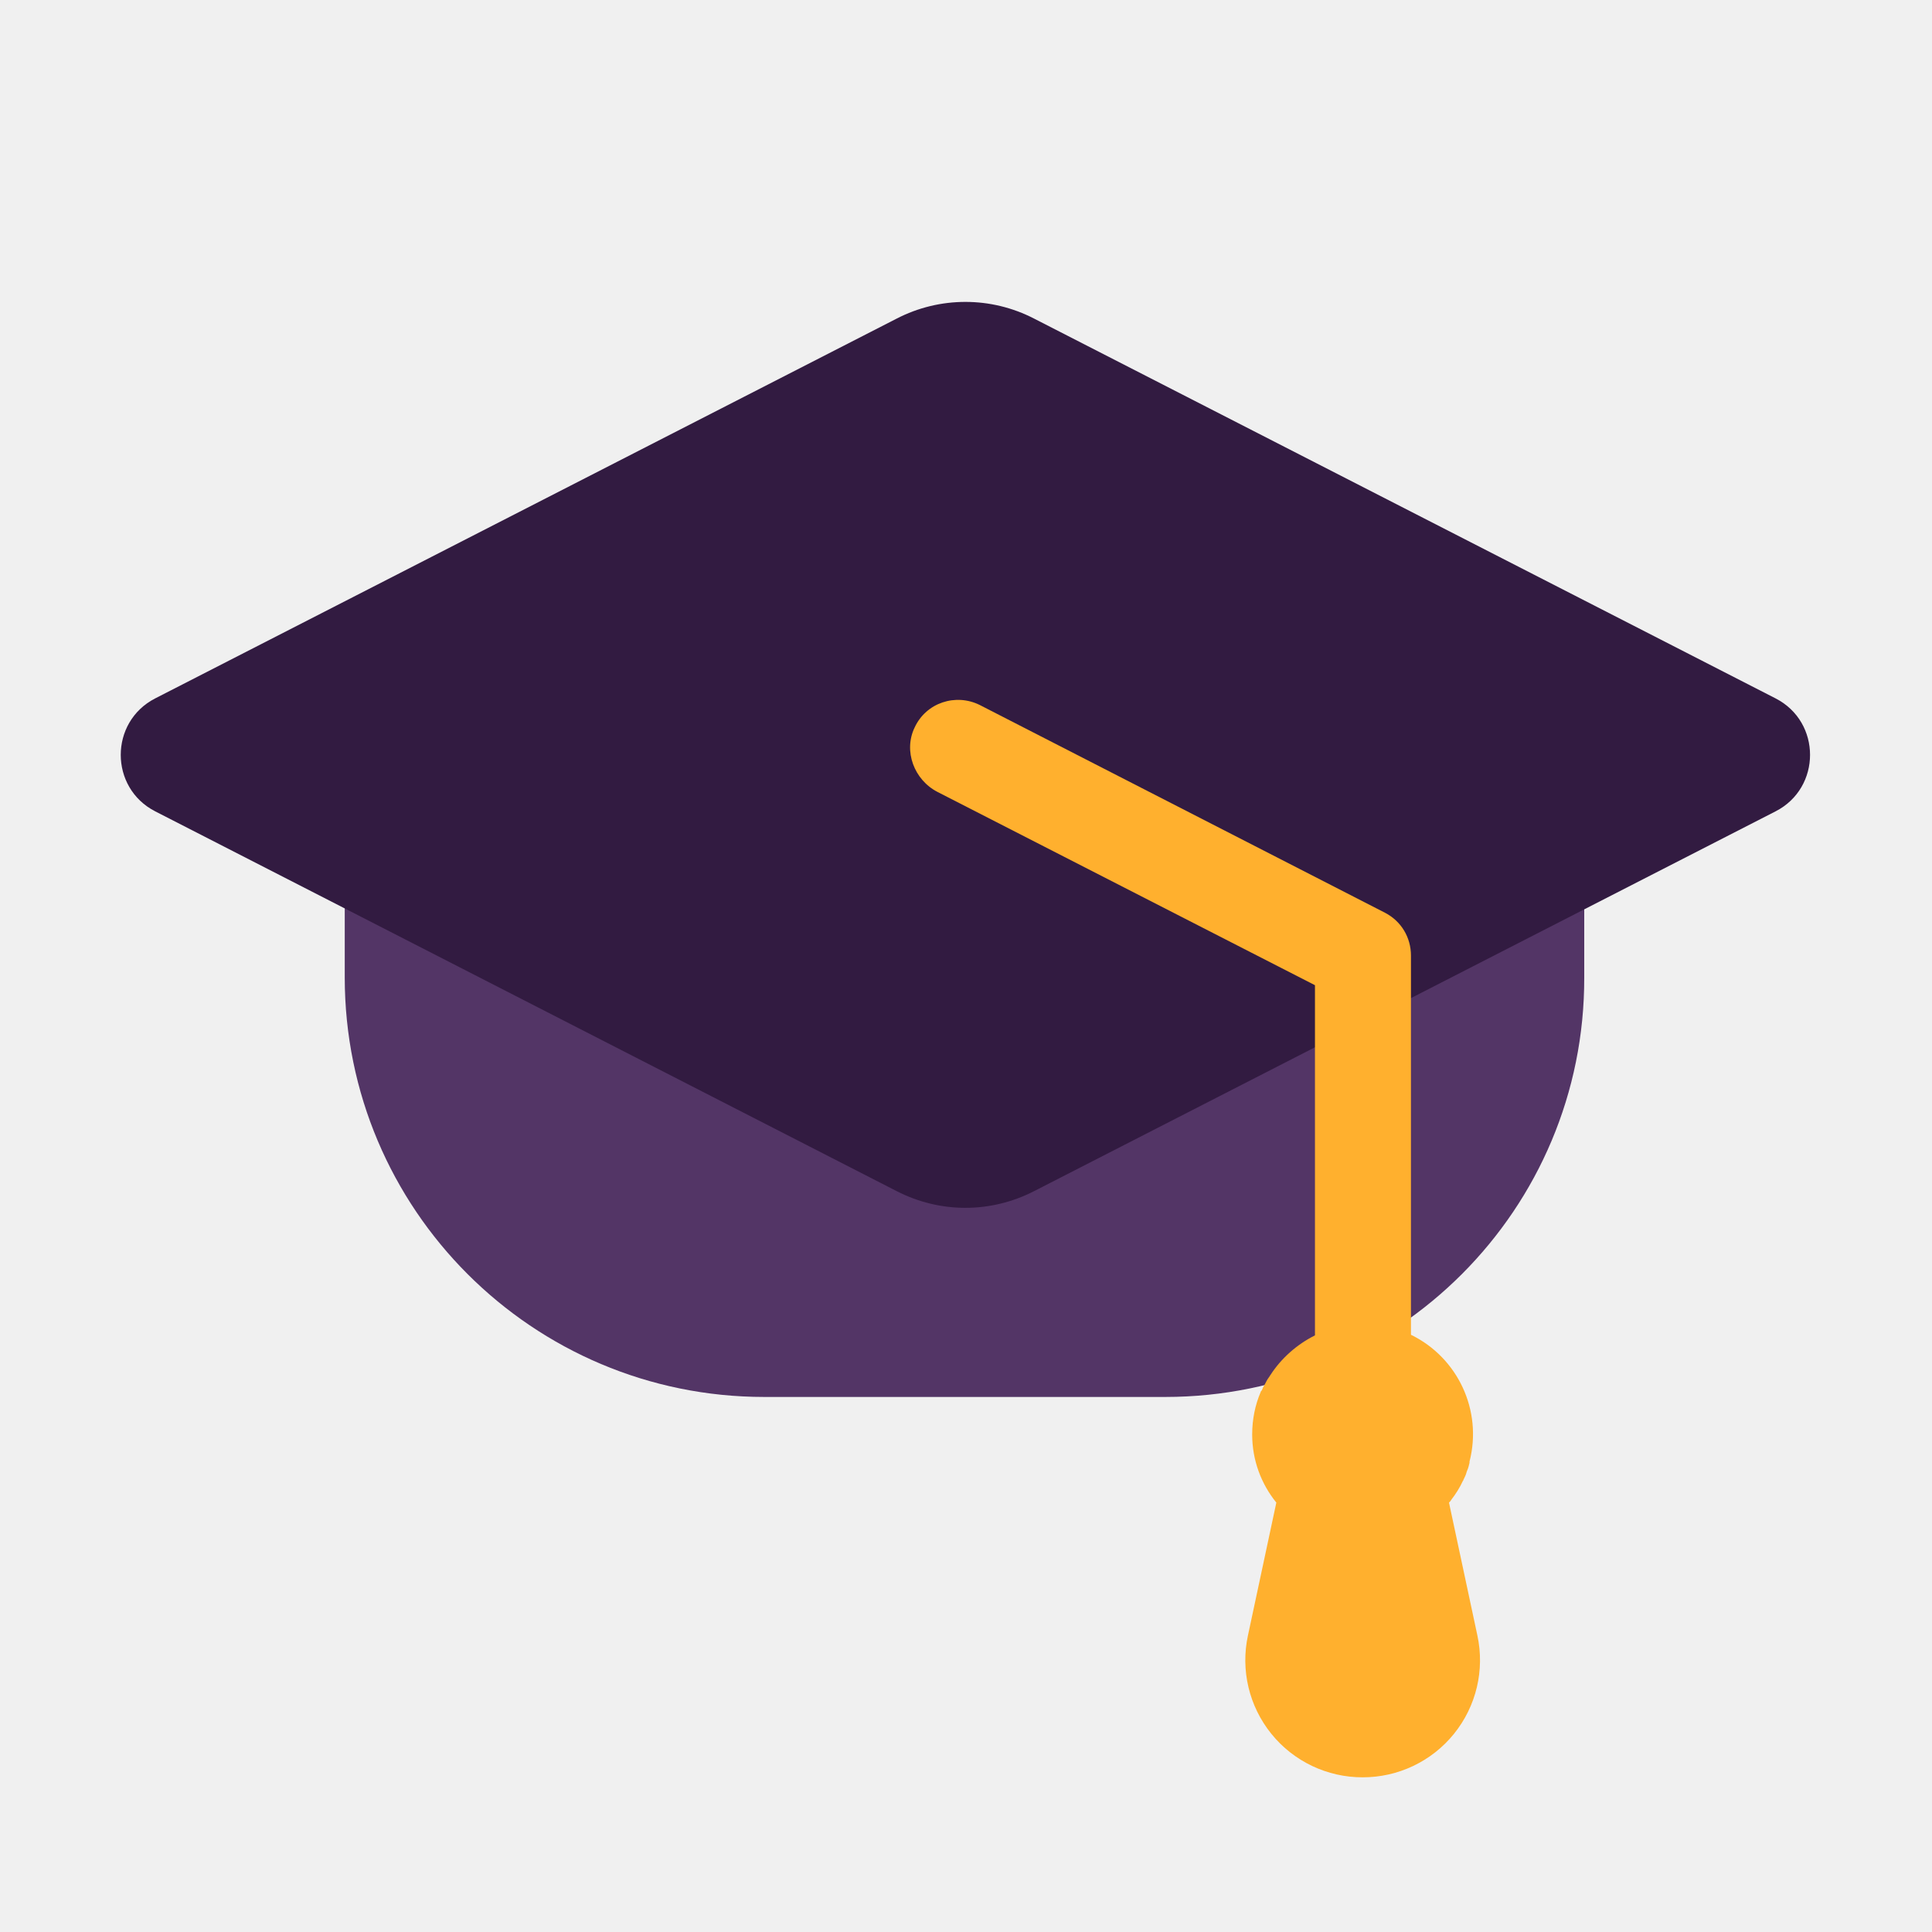
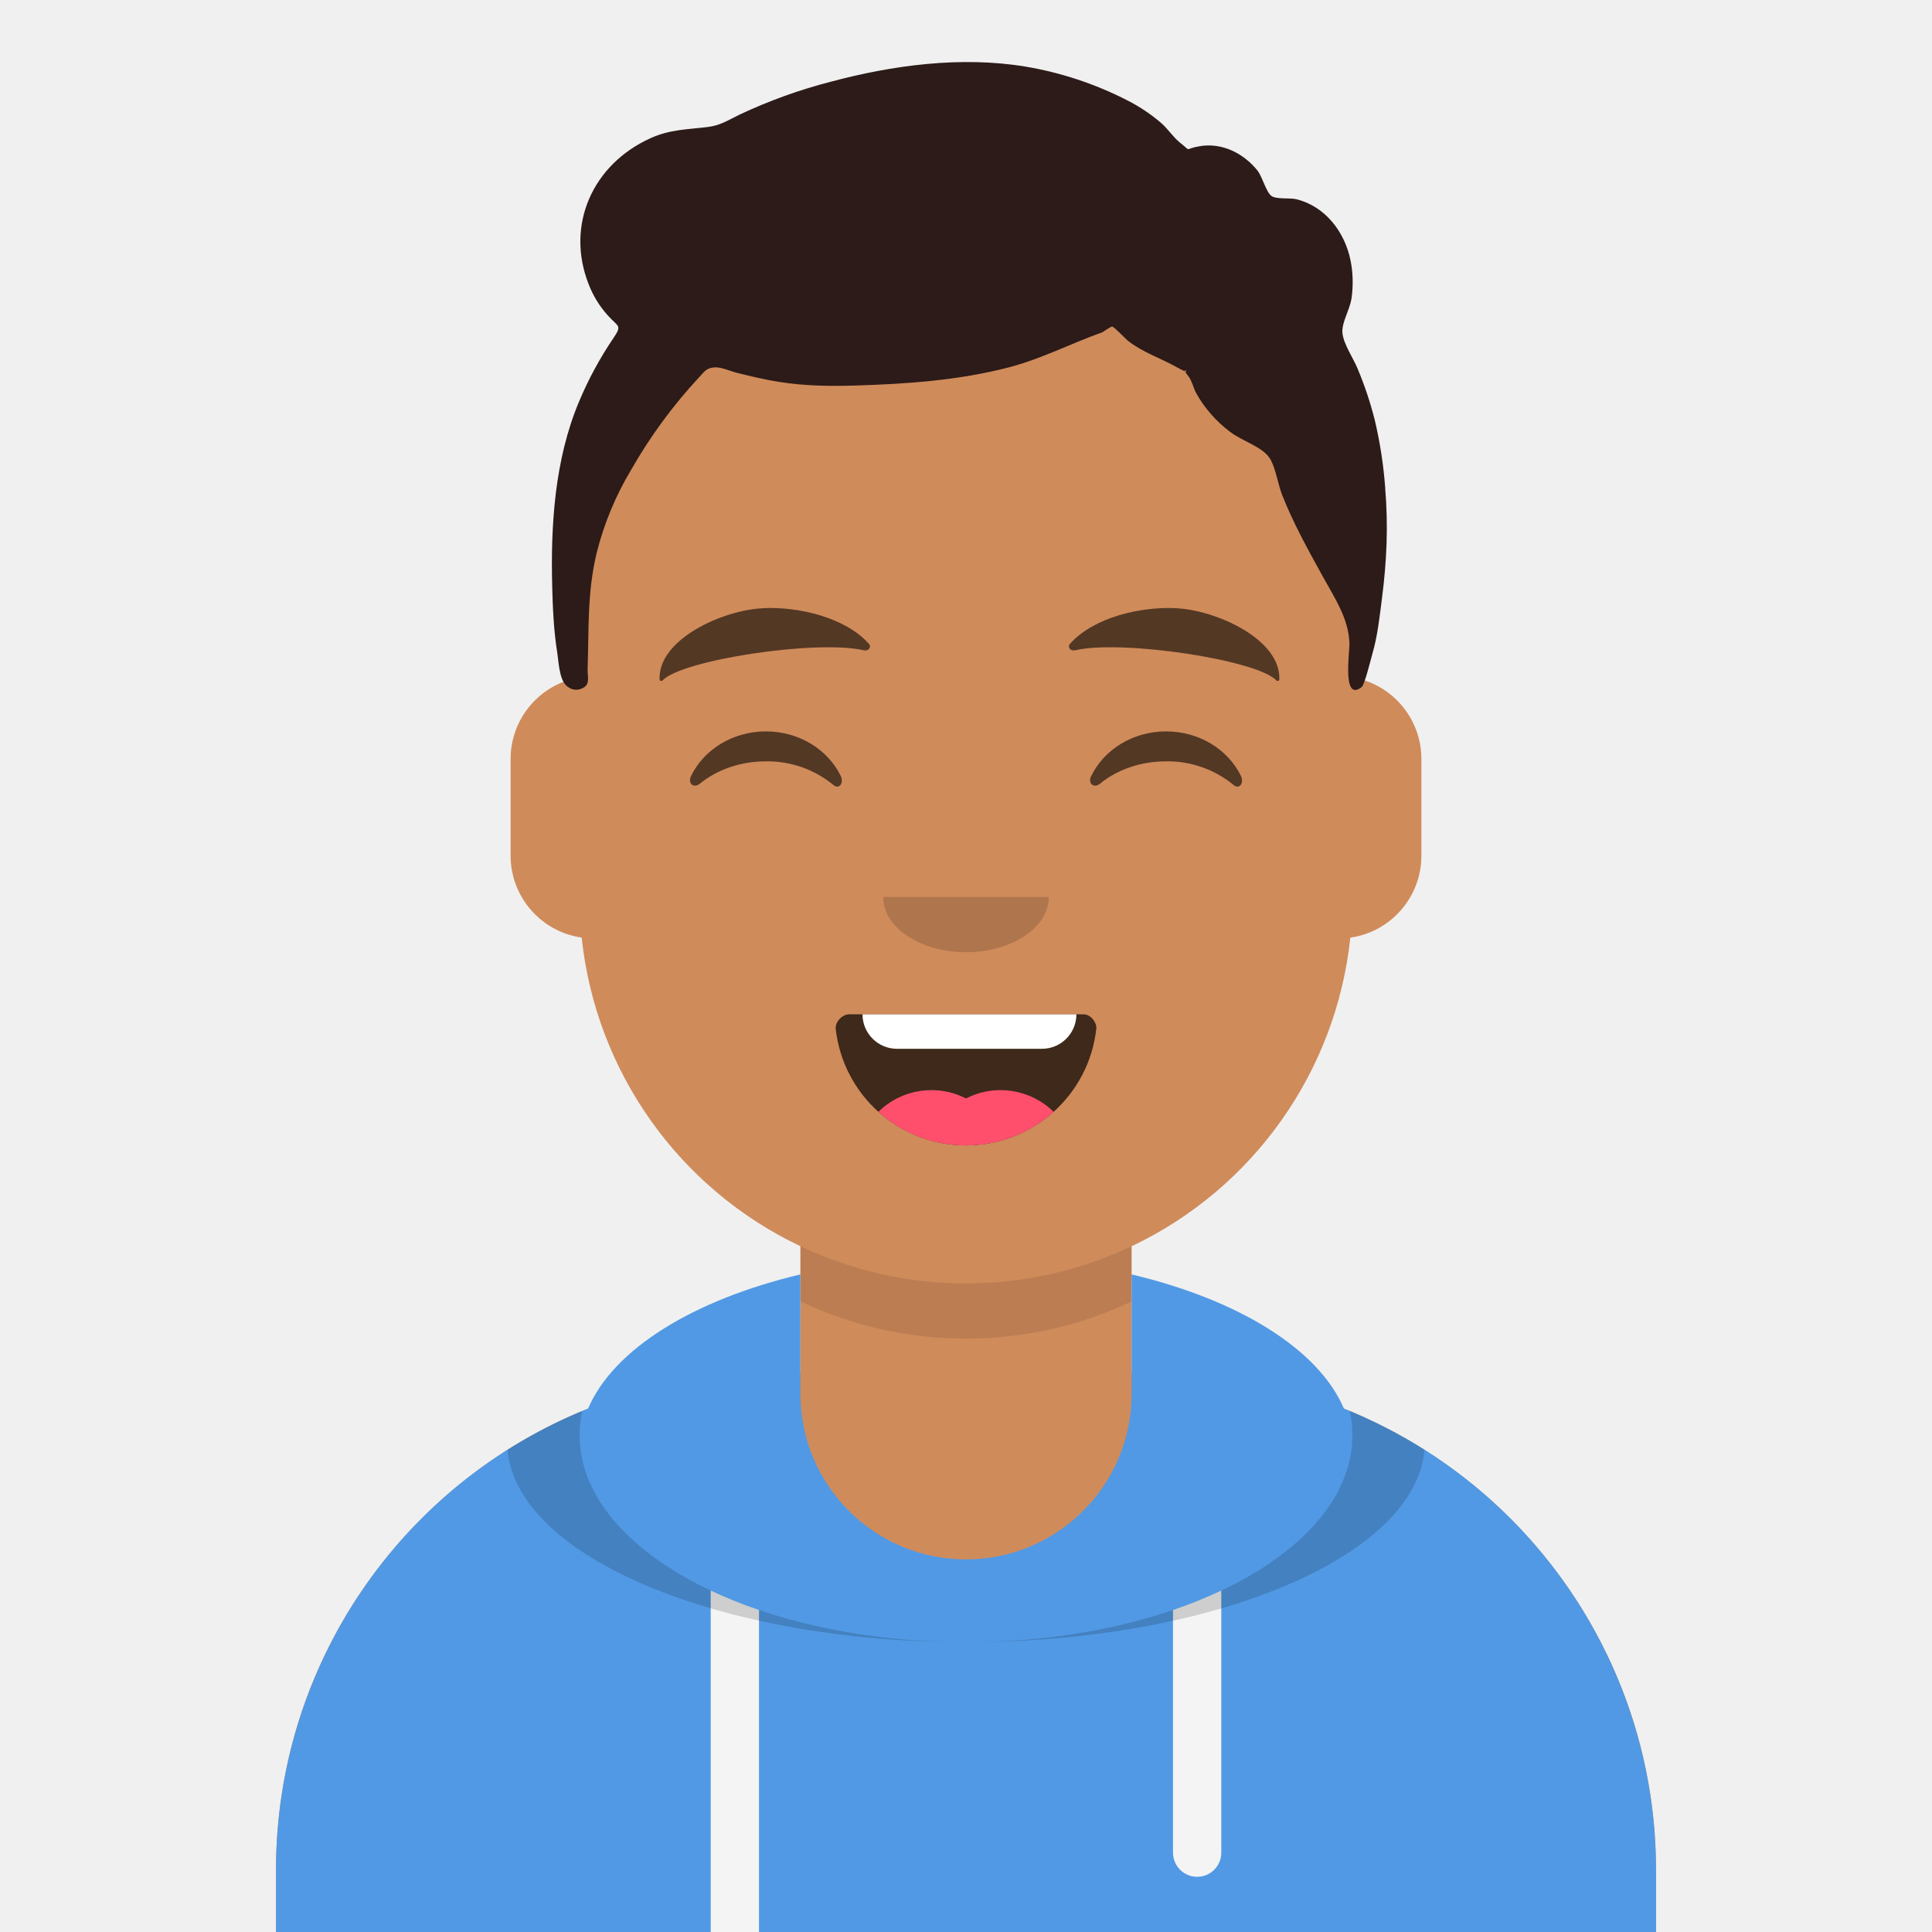
- <svg xmlns="http://www.w3.org/2000/svg" viewBox="0 0 32 32" width="128" height="128">
-   <g fill="none">
-     <path fill="#533566" d="M19.3 23.138h-6.64c-3.84 0-6.95-3.11-6.95-6.95v-4.36h20.53v4.36c.01 3.84-3.1 6.95-6.94 6.95" />
-     <path fill="#321b41" d="m17.13 5.278l12.28 6.29c.76.39.76 1.48 0 1.87l-12.28 6.29c-.72.37-1.56.37-2.28 0l-12.28-6.29c-.76-.39-.76-1.48 0-1.87l12.28-6.29a2.48 2.48 0 0 1 2.28 0" />
-     <path fill="#ffb02e" d="M15.15 12.048c.19-.41.68-.57 1.08-.37l6.71 3.44c.27.14.43.41.43.71v6.28a1.83 1.83 0 0 1 .97 2.1v.02c-.01.04-.02.09-.04.13c0 .01-.01.02-.01.03c-.01.04-.03.08-.05.12c0 .01-.01.02-.01.02c-.05.11-.12.22-.19.31c-.01.02-.02.03-.04.05l.47 2.2a1.94 1.94 0 0 1-1.9 2.35a1.94 1.94 0 0 1-1.9-2.35l.47-2.2c-.25-.31-.4-.7-.4-1.13c0-.25.05-.49.14-.7c0-.01.01-.02.02-.03c.01-.03.03-.07.05-.1c.02-.04.04-.08.07-.12c.01-.01.01-.02.02-.03c.18-.28.44-.51.74-.66v-5.8l-6.25-3.2c-.39-.2-.57-.68-.38-1.07" />
+ <svg xmlns="http://www.w3.org/2000/svg" width="128" height="128" viewBox="0 0 280 280" fill="none" shape-rendering="auto">
+   <mask id="viewboxMask">
+     <rect width="280" height="280" rx="0" ry="0" x="0" y="0" fill="#fff" />
+   </mask>
+   <g mask="url(#viewboxMask)">
+     <g transform="translate(8)">
+       <path d="M132 36a56 56 0 0 0-56 56v6.17A12 12 0 0 0 66 110v14a12 12 0 0 0 10.3 11.88 56.04 56.04 0 0 0 31.7 44.73v18.4h-4a72 72 0 0 0-72 72v9h200v-9a72 72 0 0 0-72-72h-4v-18.39a56.04 56.04 0 0 0 31.7-44.73A12 12 0 0 0 198 124v-14a12 12 0 0 0-10-11.83V92a56 56 0 0 0-56-56Z" fill="#d08b5b" />
+       <path d="M108 180.61v8a55.79 55.79 0 0 0 24 5.39c8.59 0 16.73-1.93 24-5.39v-8a55.79 55.79 0 0 1-24 5.39 55.79 55.79 0 0 1-24-5.39Z" fill="#000" fill-opacity=".1" />
+       <g transform="translate(0 170)">
+         <path d="M108 14.7c-15.52 3.68-27.1 10.83-30.77 19.44A72.02 72.02 0 0 0 32 101v9h200v-9a72.02 72.02 0 0 0-45.23-66.86C183.1 25.53 171.52 18.38 156 14.7V32a24 24 0 1 1-48 0V14.7Z" fill="#5199e4" />
+         <path d="M102 63.34a67.1 67.1 0 0 1-7-2.82V110h7V63.34ZM162 63.34a67.04 67.04 0 0 0 7-2.82V98.5a3.5 3.5 0 1 1-7 0V63.34Z" fill="#F4F4F4" />
+         <path d="M187.62 34.49a71.79 71.79 0 0 1 10.83 5.63C197.11 55.62 167.87 68 132 68c30.93 0 56-13.43 56-30 0-1.19-.13-2.36-.38-3.51ZM76.38 34.49a16.48 16.48 0 0 0-.38 3.5c0 16.58 25.07 30 56 30-35.87 0-65.1-12.38-66.45-27.88a71.79 71.79 0 0 1 10.83-5.63Z" fill="#000" fill-opacity=".16" />
+       </g>
+       <g transform="translate(78 134)">
+         <path fill-rule="evenodd" clip-rule="evenodd" d="M35.12 15.13a19 19 0 0 0 37.77-.09c.08-.77-.77-2.04-1.85-2.04H37.1C36 13 35 14.18 35.12 15.13Z" fill="#000" fill-opacity=".7" />
+         <path d="M70 13H39a5 5 0 0 0 5 5h21a5 5 0 0 0 5-5Z" fill="#fff" />
+         <path d="M66.7 27.14A10.96 10.96 0 0 0 54 25.2a10.95 10.95 0 0 0-12.7 1.94A18.93 18.93 0 0 0 54 32c4.88 0 9.33-1.84 12.7-4.86Z" fill="#FF4F6D" />
+       </g>
+       <g transform="translate(104 122)">
+         <path fill-rule="evenodd" clip-rule="evenodd" d="M16 8c0 4.42 5.37 8 12 8s12-3.58 12-8" fill="#000" fill-opacity=".16" />
+       </g>
+       <g transform="translate(76 90)">
+         <path d="M16.16 22.45c1.85-3.8 6-6.45 10.84-6.45 4.81 0 8.96 2.63 10.82 6.4.55 1.13-.24 2.05-1.03 1.37a15.05 15.05 0 0 0-9.8-3.43c-3.73 0-7.12 1.24-9.55 3.23-.9.73-1.82-.01-1.28-1.12ZM74.16 22.45c1.85-3.8 6-6.45 10.84-6.45 4.81 0 8.96 2.63 10.82 6.4.55 1.13-.24 2.05-1.03 1.37a15.05 15.05 0 0 0-9.8-3.43c-3.74 0-7.13 1.24-9.56 3.23-.9.73-1.82-.01-1.28-1.12Z" fill-rule="evenodd" clip-rule="evenodd" fill="#000" fill-opacity=".6" />
+       </g>
+       <g transform="translate(76 82)">
+         <path d="M26.55 6.15c-5.8.27-15.2 4.49-14.96 10.34.01.18.3.27.43.12 2.76-2.96 22.32-5.95 29.2-4.36.64.14 1.12-.48.72-.93-3.43-3.85-10.2-5.43-15.4-5.18ZM86.45 6.15c5.8.27 15.2 4.49 14.96 10.34-.01.18-.3.27-.43.12-2.76-2.96-22.32-5.95-29.2-4.36-.64.14-1.12-.48-.72-.93 3.43-3.85 10.2-5.43 15.4-5.18Z" fill-rule="evenodd" clip-rule="evenodd" fill="#000" fill-opacity=".6" />
+       </g>
+       <g transform="translate(-1)">
+         <path fill-rule="evenodd" clip-rule="evenodd" d="M193.76 70.77a62.92 62.92 0 0 0-1.51-9.86 51.78 51.78 0 0 0-2.5-7.49c-.6-1.48-2.02-3.52-2.19-5.13-.16-1.57 1.07-3.32 1.33-5.16.24-1.79.2-3.66-.17-5.44-.83-4.03-3.6-7.77-7.85-8.82-.95-.23-2.97.06-3.64-.5-.77-.63-1.3-2.8-2-3.67-2-2.47-5.1-4.07-8.37-3.51-2.41.4-1.03.9-2.84-.51-1-.8-1.75-2-2.73-2.85a24.7 24.7 0 0 0-4.9-3.28 50.82 50.82 0 0 0-14.84-4.91c-9.28-1.52-19.2-.2-28.2 2.22a74.58 74.58 0 0 0-13.14 4.74c-1.78.87-2.81 1.58-4.67 1.81-2.93.36-5.4.34-8.18 1.58-8.54 3.82-12.39 12.69-9.06 21.17.66 1.71 1.57 3.21 2.82 4.59 1.52 1.68 2.07 1.35.76 3.28a52.78 52.78 0 0 0-4.96 9.17c-3.53 8.4-4.12 17.87-3.89 26.83.08 3.13.22 6.3.71 9.42.22 1.34.28 3.87 1.29 4.87.5.5 1.24.78 1.96.58 1.71-.47 1.13-1.73 1.17-2.9.2-5.88-.08-11.08 1.32-16.9a44.4 44.4 0 0 1 5-12.03 72.07 72.07 0 0 1 9.8-13.35c.92-.99 1.12-1.4 2.35-1.48.93-.05 2.3.59 3.2.8 2 .5 4 .98 6.03 1.3 3.74.6 7.45.65 11.22.53 7.43-.23 14.88-.75 22.09-2.62 4.78-1.24 9.02-3.47 13.6-5.1.08-.04 1.23-.85 1.43-.82.28.04 1.97 1.82 2.26 2.05 2.23 1.74 4.67 2.48 7.07 3.83 2.97 1.66.1-.72 1.73 1.36.48.6.72 1.72 1.1 2.4 1.22 2.2 2.9 4.1 4.93 5.63 1.96 1.47 4.9 2.18 5.9 4.1.76 1.47 1.02 3.48 1.64 5.06 1.63 4.13 3.78 7.99 5.93 11.88 1.73 3.14 3.62 5.89 3.81 9.47.07 1.25-1.12 8.74 1.78 6.46.43-.34 1.35-4.15 1.54-4.8.77-2.63 1.05-5.38 1.4-8.09.69-5.38.92-10.5.46-15.91Z" fill="#2c1b18" />
+       </g>
+       <g transform="translate(49 72)" />
+       <g transform="translate(62 42)" />
+     </g>
  </g>
</svg>
